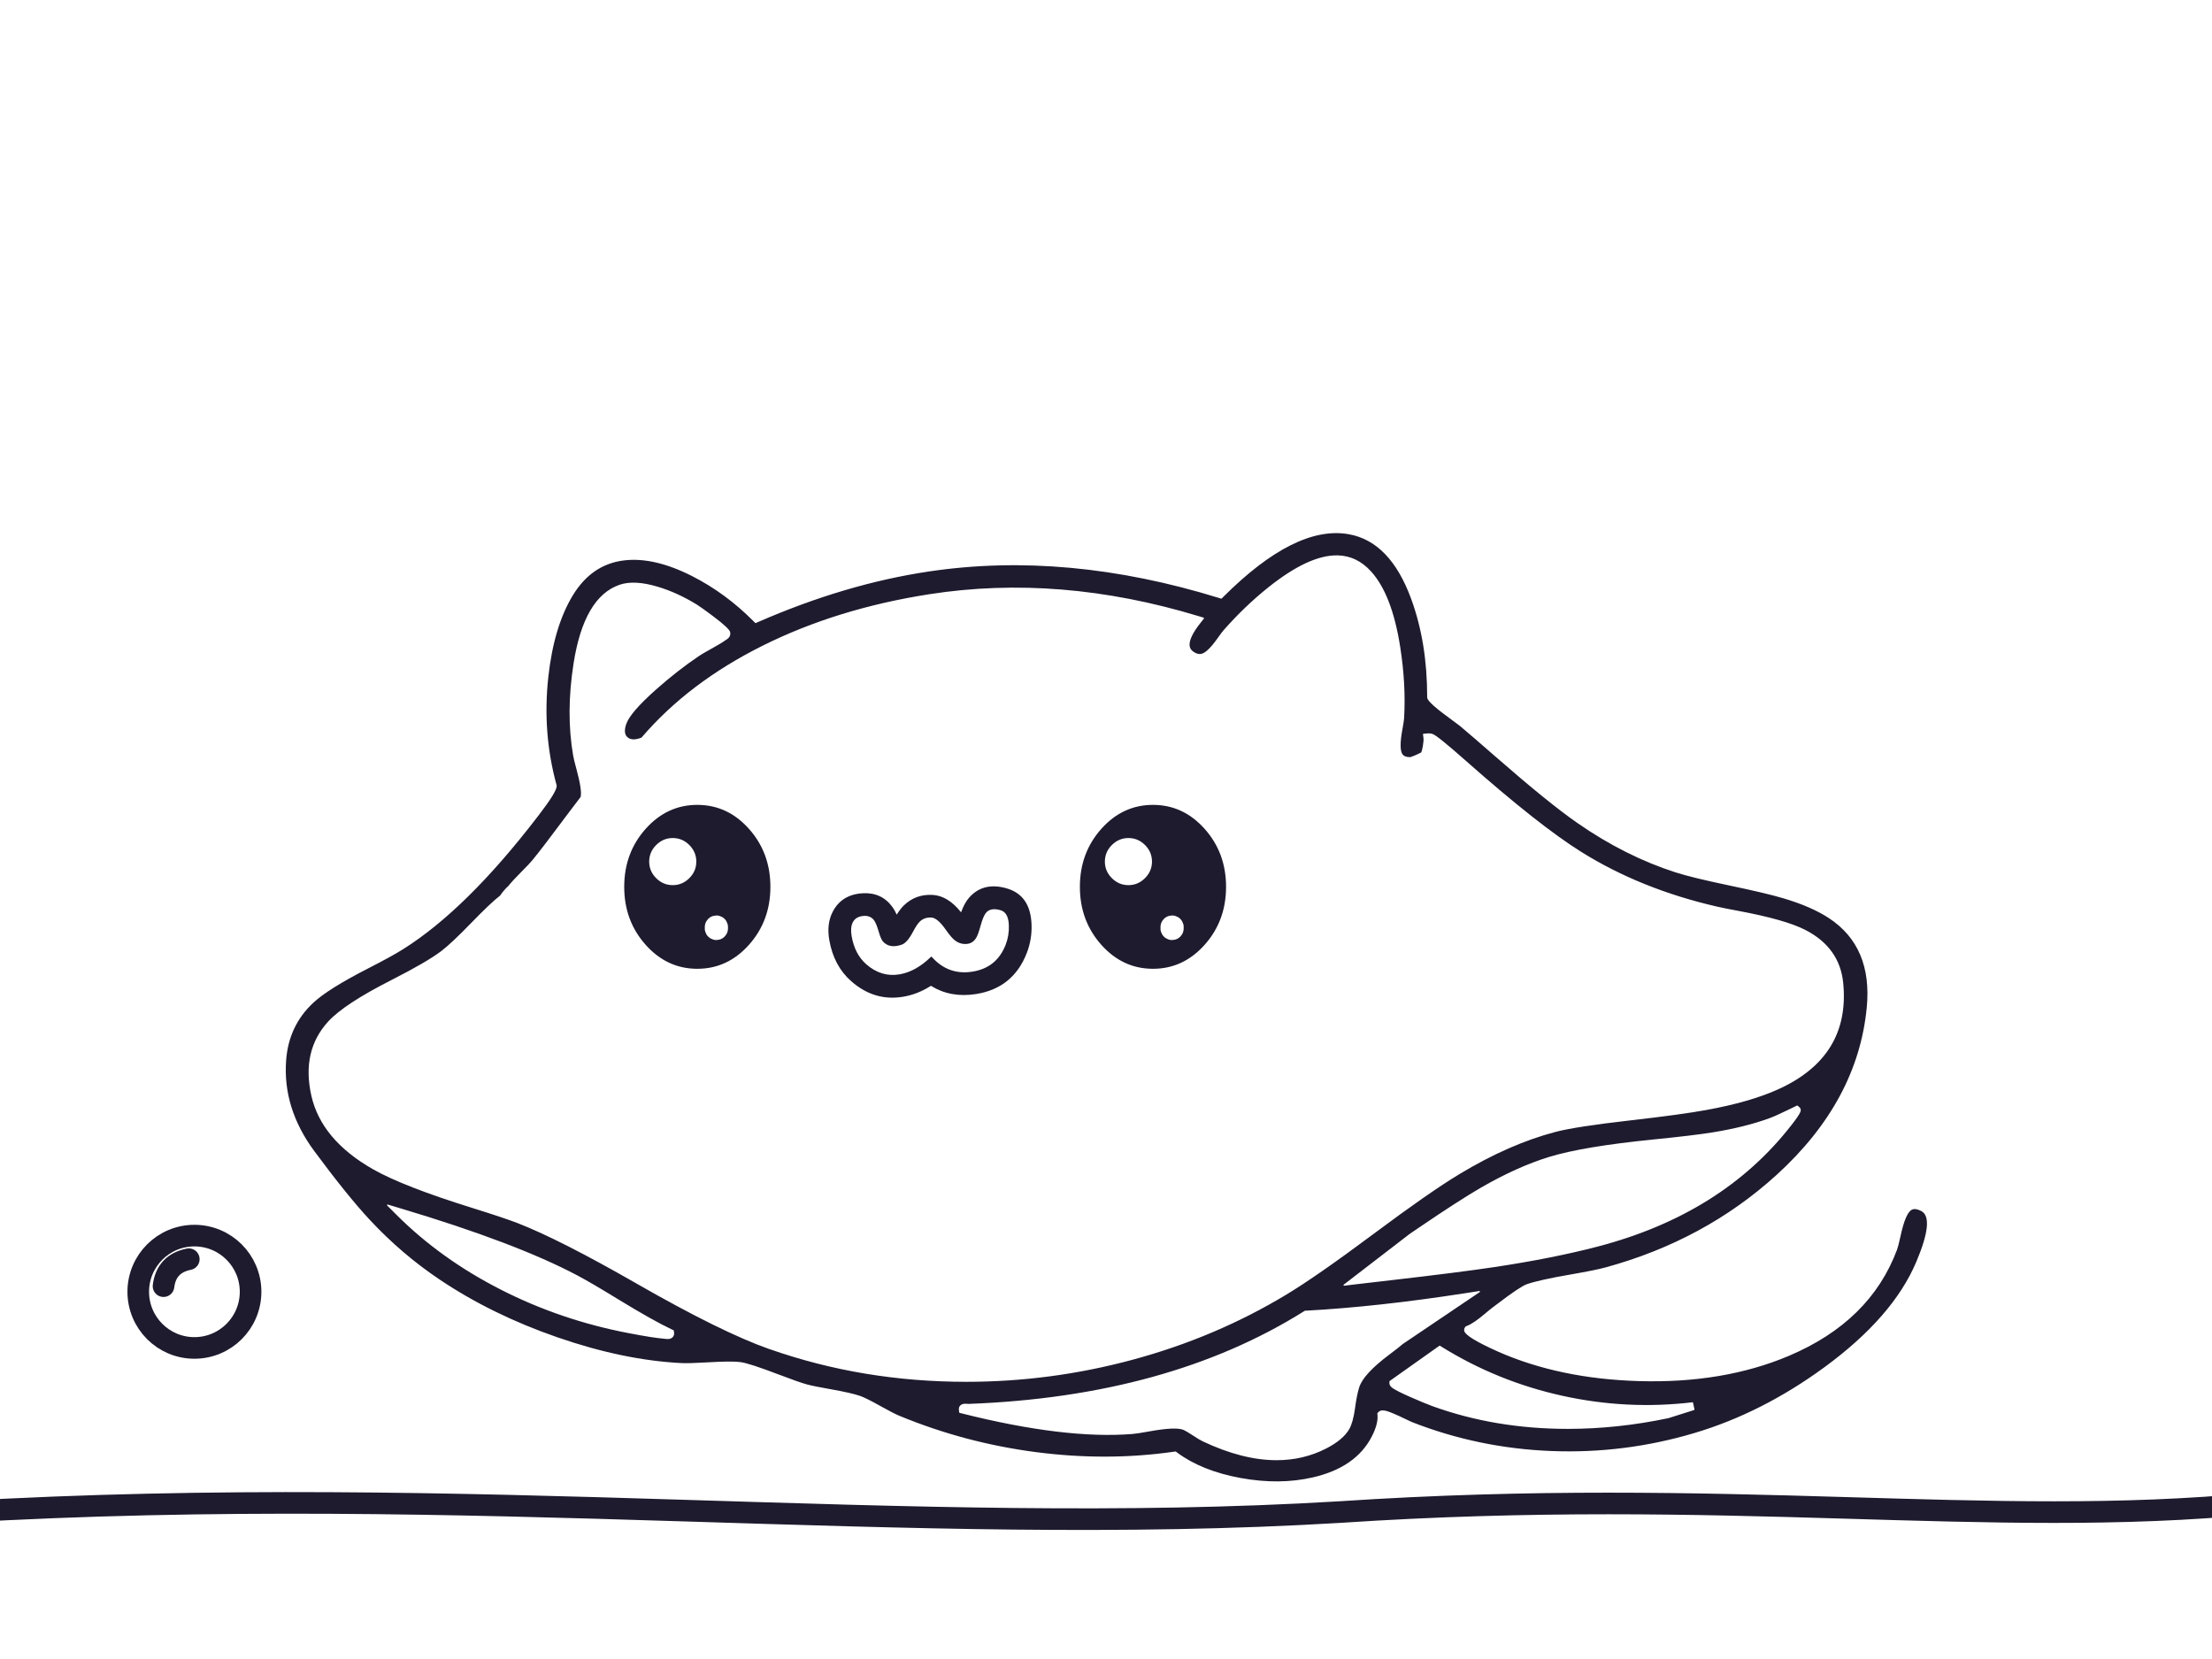
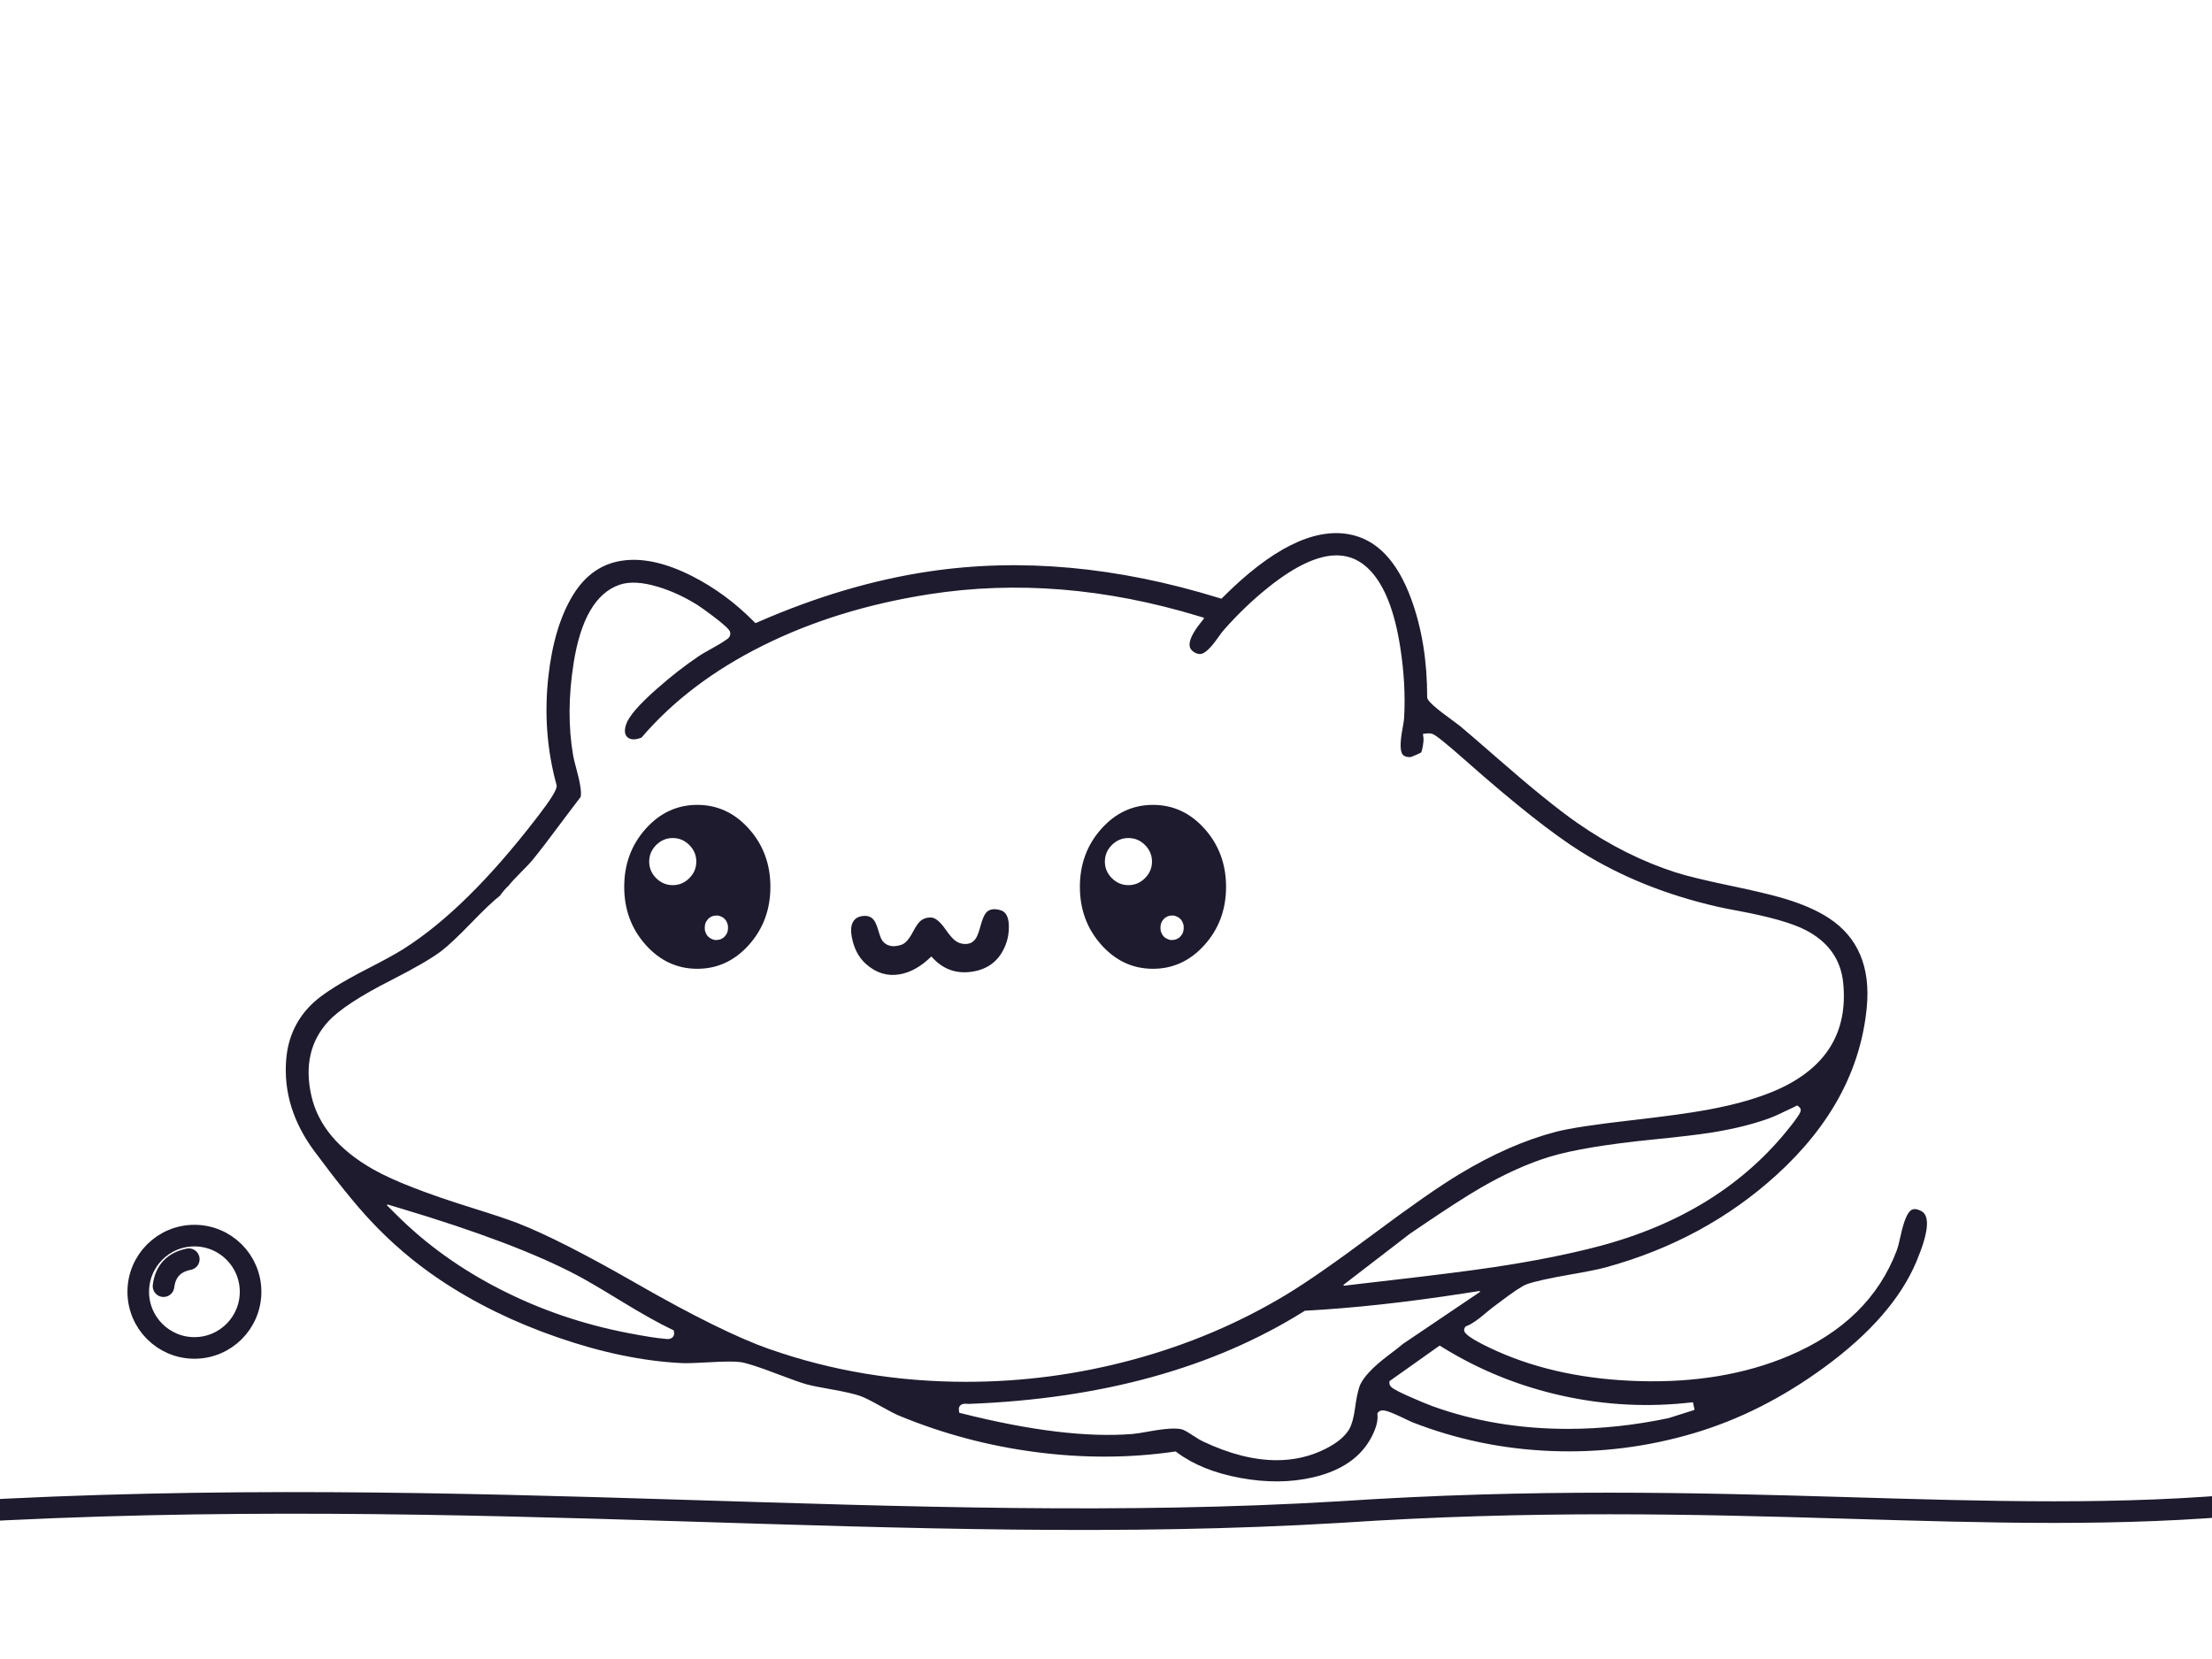
<svg xmlns="http://www.w3.org/2000/svg" width="1024" height="768" viewBox="0 0 1024 768" version="1.1">
  <g id="regions" style="stroke:#1e1b2e;stroke-width:10;stroke-linejoin:round;stroke-linecap:round">
    <rect x="0" y="0" width="1024" height="768" style="fill:#ffffff;stroke:none" />
    <path d="M -20,700 C 220,686 420,712 620,700 C 800,688 920,708 1044,696 V 790 H -20 Z" style="fill:#ffffff" />
    <circle cx="90" cy="598" r="26" style="fill:#ffffff" />
    <path d="M293.47 595.82Q333.13 618.55 355.58 626.46Q355.77 626.53 355.96 626.56Q399.19 641.68 447.3 641.68Q486.76 641.68 524.81 631.4Q563.51 620.96 596.55 601Q610.72 592.46 637.11 572.78Q662.82 553.59 676.63 545.25Q699.57 531.4 720.84 525.87Q729.99 523.49 755.56 520.58Q778.84 517.92 790.55 515.77Q810.45 512.12 823.52 506.31Q858.82 490.6 855.26 454.81Q853.52 437.39 836.7 428.73Q827.23 423.85 805.31 419.74Q805.26 419.74 805.22 419.73Q798.51 418.49 795.39 417.76Q760.41 409.75 733.06 392.66Q713.74 380.6 679.92 350.71L679.78 350.57Q666.17 338.54 663.71 337.85Q662.1 337.36 660.41 337.54L658.85 337.69Q658.57 337.71 658.3 337.8Q658.23 337.83 658.17 337.85L658.16 337.86Q657.81 337.99 657.54 338.24L657.53 338.24Q657.46 338.31 657.39 338.38Q657.18 338.58 657.05 338.83Q657.04 338.84 657.04 338.84Q656.84 339.18 656.78 339.59Q656.75 339.76 656.75 339.94L656.75 340Q656.75 340.13 656.77 340.26L656.98 341.88Q657.1 342.76 656.72 344.98Q656.49 346.32 656.32 346.91Q654.54 347.79 652.65 348.49Q651.31 348.51 650.91 348.05Q649.58 346.55 651.25 337.63Q651.91 334.04 652 332.58Q652.92 316.77 650.18 299.21Q646.26 274.15 636.07 263.07Q629.01 255.36 619.43 255.1Q605.4 254.71 585.77 270.44Q574.7 279.32 564.98 290.38Q564.09 291.37 562.35 293.84L562.23 294.01L562.2 294.05L562.2 294.05Q562.18 294.07 562.16 294.1Q557.73 300.4 555.66 300.75Q554.79 300.9 553.55 300.01Q552.8 299.48 552.7 298.77Q552.3 295.9 557.46 289.41L558.85 287.65Q559.19 287.25 559.31 286.74Q559.52 285.92 559.14 285.17Q558.7 284.29 557.77 284.02L557.72 284L555.56 283.35Q490.65 263.64 429.91 273.1Q386.91 279.8 352.23 297.08Q317.75 314.26 295.79 339.76Q292.92 340.8 291.77 339.76Q290.78 338.85 291.79 335.87Q293.43 330.98 305.15 320.6Q314.95 311.91 324.72 305.32Q326.35 304.23 330.04 302.21Q334.94 299.52 337.14 297.92Q337.18 297.9 337.25 297.86Q337.29 297.83 337.33 297.8Q337.38 297.77 337.43 297.74Q340.71 295.65 339.94 292.14Q339.4 289.75 331.32 283.66Q326.27 279.86 323.69 278.21Q314.5 272.54 305.18 269.74Q293.62 266.25 286.15 268.82Q268.58 274.87 263.56 306.7Q259.89 330.01 263.35 350.04Q263.64 351.82 264.77 355.98L264.9 356.47Q267.29 365.26 266.91 368.09Q264.46 371.26 259.94 377.3L258.23 379.59Q249.67 391.11 245 396.83Q243.62 398.5 240.16 401.97L240.06 402.06Q240.03 402.09 240 402.12Q235.75 406.4 233.89 408.76Q231.91 410.54 230.01 413.23Q225.54 416.74 216.88 425.68Q207.65 435.22 203.07 438.69Q196.47 443.69 180.49 451.8Q180.43 451.83 180.37 451.87L180.33 451.89Q158.19 463.12 150.5 471.5Q137.27 485.91 142.19 507.69Q147.01 528.99 171.74 543.05Q185.86 551.07 217.77 561.02Q217.83 561.04 217.88 561.06Q232.79 565.71 238.93 568.09Q258.12 575.56 293.32 595.72Q293.39 595.77 293.47 595.82Z" style="fill:#ffffff;stroke:none" />
    <path d="M631.05 643.06Q630.05 646.4 629.32 651.81Q629.31 651.89 629.3 651.96Q628.32 659.17 626.33 662.6Q623.16 668.08 614.75 672.38Q603.81 677.97 590.98 677.97Q574.79 677.97 555.92 669.05Q554.33 668.29 551.29 666.29Q551.22 666.25 551.16 666.21Q548.32 664.34 547.12 663.8Q544.11 662.47 532.28 664.63Q526.77 665.64 524.41 665.82Q492.88 668.36 444.79 656.26L443.76 656Q443.45 655.92 443.18 655.76Q442.83 655.57 442.58 655.26Q442.4 655.05 442.28 654.8Q442.22 654.68 442.17 654.54Q442.14 654.44 442.11 654.33Q442.08 654.22 442.07 654.1L441.93 653.05Q441.62 650.74 443.13 649.23Q444.76 647.53 448.04 647.88Q448.32 647.91 448.4 647.91Q540.19 644.42 602.55 605.37L602.6 605.33L602.88 605.15Q603.4 604.8 604.03 604.77L604.06 604.77L604.43 604.75Q637.31 602.98 677.54 596.75L684.5 595.67Q684.66 595.65 684.81 595.65L684.86 595.65Q685.09 595.65 685.31 595.7Q685.51 595.73 685.71 595.82Q686.12 595.98 686.42 596.28L686.45 596.31L686.46 596.33Q686.59 596.45 686.7 596.6Q686.9 596.87 687.01 597.2Q687.05 597.33 687.08 597.46L687.08 597.47Q687.09 597.55 687.1 597.63Q687.18 598.25 686.94 598.82Q686.69 599.4 686.16 599.78Q686.14 599.79 686.12 599.81L650.63 623.76Q648.65 625.47 644.44 628.62Q632.91 637.25 631.17 642.74Q631.12 642.91 631.05 643.06Z" style="fill:#ffffff;stroke:none" />
    <path d="M692.21 588.53Q719.27 584.45 740.1 579.02Q798.29 563.82 830.68 522.33Q830.78 522.23 830.86 522.11Q834.53 517.41 835.3 515.52Q836.36 512.83 834.27 511.01L833.48 510.33Q833.39 510.25 833.29 510.19Q833.16 510.1 833 510.02Q832.88 509.96 832.74 509.91Q832.64 509.88 832.52 509.85Q832.29 509.79 832.04 509.79L831.96 509.79Q831.71 509.79 831.48 509.85L831.4 509.87Q831.2 509.92 831.03 510L830.12 510.43Q829.04 510.94 826.95 511.96Q821.28 514.74 818.25 515.84Q807.28 519.84 792.51 522.24Q783.58 523.68 765.65 525.46Q765.61 525.46 765.57 525.47L765.54 525.47Q732.44 528.78 716.57 533.66Q701.61 538.25 684.75 547.96Q674.75 553.72 655.82 566.6L655.69 566.68L651.76 569.36Q651.61 569.43 651.48 569.53L620.83 593.11Q620.73 593.19 620.64 593.29Q620.36 593.57 620.18 593.91Q620.15 593.97 620.13 594.02Q619.91 594.55 619.96 595.11Q619.98 595.43 620.1 595.73Q620.14 595.84 620.19 595.95Q620.23 596.03 620.28 596.1L620.28 596.11Q620.41 596.33 620.6 596.51Q620.72 596.64 620.87 596.74Q621.08 596.91 621.33 597.01Q621.37 597.03 621.42 597.04Q621.79 597.19 622.2 597.19L622.25 597.19Q622.37 597.19 622.49 597.18L628.17 596.5L643.93 594.67Q676.04 590.96 692.21 588.53Z" style="fill:#ffffff;stroke:none" />
    <path d="M725.81 663.47Q748.97 663.47 772.82 658.46Q772.89 658.44 772.95 658.42Q772.71 658.49 772.43 658.49Q772.74 658.49 773.03 658.4L773.13 658.37Q773.04 658.4 772.96 658.42Q773.06 658.4 773.17 658.35L784.83 654.66Q784.9 654.63 784.97 654.61Q785.27 654.49 785.52 654.3Q785.79 654.1 785.99 653.83Q786.15 653.62 786.25 653.37Q786.34 653.15 786.38 652.92Q786.47 652.48 786.38 652.01L785.72 648.98Q785.62 648.48 785.32 648.08Q785.12 647.81 784.85 647.61Q784.52 647.36 784.13 647.25Q783.67 647.11 783.18 647.18Q753.25 650.72 723.66 644.19Q694.05 637.65 668.55 621.85L667.68 621.31L667.66 621.3Q667.37 621.12 667.02 621.03Q666.75 620.96 666.46 620.96Q666.17 620.96 665.9 621.03Q665.82 621.05 665.75 621.07Q665.43 621.18 665.15 621.38L665.11 621.41L642.17 637.67Q642.13 637.7 642.08 637.74Q641.75 638 641.54 638.36Q641.5 638.43 641.46 638.49Q641.23 638.95 641.22 639.46L641.22 639.51L641.2 640.28Q641.16 642.54 643.46 644.18Q645.51 645.65 651.9 648.47Q658.42 651.34 662.43 652.83Q691.88 663.47 725.81 663.47ZM773.17 658.35Q773.53 658.21 773.82 657.91Q773.52 658.22 773.13 658.37L773.17 658.35Z" style="fill:#ffffff;stroke:none" />
    <path d="M178.96 555.66Q179.51 555.54 180.05 555.7L186.06 557.49Q239.49 573.46 268.16 588.63Q274.8 592.16 287.07 599.69Q303.31 609.62 311.85 613.62L312.62 613.98Q312.64 613.99 312.67 614Q313.16 614.25 313.49 614.7Q313.82 615.15 313.9 615.72L314.02 616.56Q314.33 618.71 313 620.22Q312.87 620.4 312.71 620.54Q311.33 621.88 309.06 621.88Q308.43 621.88 307.46 621.75L307.39 621.74Q307.22 621.72 307.14 621.71Q302.09 621.32 290.84 619.15L290.83 619.15Q290.74 619.14 290.66 619.12L290.41 619.07Q258.8 613 230.88 598.76Q202.94 584.52 182.25 563.91L177.82 559.49Q177.15 558.82 177.15 557.88Q177.15 556.99 177.75 556.34Q178.25 555.79 178.96 555.66Z" style="fill:#ffffff;stroke:none" />
-     <path d="M467.4 438.1Q469.21 433.45 469.03 428.26Q468.77 420.93 463.78 419.45Q458.04 417.75 455.03 421.15Q453.39 422.99 451.96 428.2Q450.98 431.79 450.22 433.08Q449.2 434.8 447.46 434.97Q445.03 435.22 443.04 433.56Q441.71 432.44 439.41 429.16Q435.07 422.98 431.28 422.76Q427.13 422.53 424.37 425.22Q422.84 426.71 420.87 430.44Q418.58 434.8 416.77 435.43Q412.42 436.94 410.23 434.51Q409.57 433.78 408.66 430.6Q407.49 426.6 406.29 424.93Q404 421.76 399.83 422Q394.93 422.29 393.01 426.05Q391.46 429.06 392.28 433.72Q393.84 442.73 399.67 447.86Q407.38 454.63 416.79 453.02Q424.22 451.75 431.07 445.59Q439.04 453.56 450.42 451.79Q462.81 449.87 467.4 438.1ZM430.12 444.55Q430.14 444.56 430.17 444.58Q430.1 444.53 430.04 444.48Q430.08 444.51 430.12 444.54L430.12 444.55L430.12 444.55ZM429.64 444.19Q429.86 444.56 430.27 444.75Q430.11 444.58 429.95 444.41Q429.92 444.38 429.89 444.34Q429.92 444.38 429.95 444.4L429.93 444.39Q429.97 444.42 430.01 444.45Q430.04 444.48 430.07 444.51Q429.97 444.42 429.88 444.33Q429.86 444.31 429.85 444.29Q429.78 444.21 429.72 444.12L429.71 444.13Q429.79 444.23 429.88 444.33Q429.91 444.36 429.93 444.39Q429.81 444.27 429.71 444.13Q429.67 444.16 429.64 444.19Z" style="fill:#ffffff;stroke:none" />
  </g>
  <g id="details" style="stroke:none">
    <path d="M303.76 406.53Q307 409.76 311.44 409.76Q315.86 409.76 319.1 406.53Q322.34 403.29 322.34 398.86Q322.34 394.42 319.1 391.18Q315.86 387.95 311.44 387.95Q307.01 387.95 303.77 391.18Q300.53 394.42 300.53 398.86Q300.53 403.29 303.76 406.53ZM530.06 391.18Q526.82 387.95 522.38 387.95Q517.96 387.95 514.72 391.18Q511.48 394.42 511.48 398.86Q511.48 403.29 514.72 406.53Q517.96 409.76 522.38 409.76Q526.8 409.76 530.04 406.53Q533.29 403.29 533.29 398.86Q533.29 394.42 530.06 391.18ZM336.28 432.5Q337 431.22 337 429.81L337 429.18Q337.03 428.07 336.54 427.11Q336.19 426.09 335.42 425.39Q334.7 424.61 333.71 424.27Q332.76 423.78 331.62 423.81L331.59 423.81L330.88 423.91L330.24 423.99Q330.22 423.99 330.2 424Q328.83 424.4 327.84 425.38Q327.82 425.39 327.81 425.41Q327.41 425.95 327.03 426.43L327 426.46Q326.27 427.74 326.27 429.17L326.27 429.8Q326.24 430.92 326.74 431.87Q327.08 432.87 327.85 433.59Q328.6 434.37 329.57 434.7Q330.52 435.19 331.65 435.16L331.68 435.16L333.04 434.98Q333.06 434.98 333.08 434.97Q334.43 434.58 335.43 433.59L335.45 433.57L335.85 433.05L336.25 432.54Q336.27 432.52 336.28 432.5ZM537.23 429.17Q537.23 427.73 537.95 426.46L537.98 426.43Q538.19 426.16 538.62 425.6L538.77 425.4Q538.79 425.39 538.8 425.38Q539.78 424.4 541.15 424Q541.17 423.99 541.19 423.99L542.55 423.81L542.58 423.81Q543.71 423.78 544.66 424.27Q545.64 424.6 546.38 425.39Q547.14 426.09 547.49 427.11Q548 428.07 547.95 429.18L547.95 429.81Q547.95 431.25 547.23 432.52L547.2 432.55Q546.99 432.82 546.56 433.38L546.41 433.58Q546.39 433.59 546.38 433.6Q545.4 434.58 544.03 434.98Q544.01 434.99 543.99 434.99L542.63 435.17L542.6 435.17Q541.47 435.2 540.52 434.71Q539.55 434.38 538.8 433.61L538.79 433.6Q538.02 432.85 537.69 431.88Q537.18 430.9 537.23 429.81L537.23 429.17Z" style="fill:#ffffff;fill-rule:evenodd;stroke:none" />
-     <path d="M885.09 560Q886.74 559.22 889.4 560.62Q889.43 560.63 889.45 560.64Q895.63 563.95 887.14 584.07Q876.34 609.71 844.46 633.02Q815.61 654.11 784.36 663.4Q751.96 673.04 718.19 671.72Q684.44 670.4 653.6 658.31Q653.22 658.16 651.56 657.36Q651.15 657.16 650.96 657.07Q644.35 653.88 641.9 653.19Q639.32 652.47 638.19 653.62L637.69 654.14Q637.65 654.18 637.63 654.24Q637.61 654.29 637.62 654.35L637.68 655.07Q638.05 659.15 635.03 665.02Q627.68 679.32 607.79 683.92Q592.28 687.5 574.27 684.2Q556.26 680.89 544.87 672.38L544.35 671.99Q544.26 671.93 544.15 671.94L543.51 672.03Q512.3 676.51 479.45 672.21Q446.61 667.92 416.29 655.39Q413.6 654.27 407.7 650.97L407.51 650.86Q401.21 647.33 398.47 646.32Q394.57 644.89 384.29 643.06L384.05 643.02Q376.83 641.76 373.72 640.93Q370.07 639.96 360.3 636.23Q346.95 631.12 342.79 630.56Q338.73 630 327.67 630.67L327.61 630.67Q318.91 631.18 315.45 631.01Q288.66 629.67 258.16 619.12Q227.65 608.57 203.4 592.26Q185.84 580.45 171.21 564.73Q160.82 553.58 145.5 532.88Q130.79 513 132.46 490.81Q133.66 474.78 145.06 464.18Q151.97 457.76 170.26 448.39L170.3 448.37Q181.4 442.7 186.66 439.38Q215.93 420.95 248.66 378.33L249.11 377.75Q257.8 366.48 257.7 363.85L257.7 363.84L257.7 363.67Q257.7 363.64 257.69 363.61L257.65 363.44Q257.65 363.43 257.65 363.43Q251 339.23 253.83 313.41Q256.4 290.05 265.17 275.62Q273.95 261.18 288.97 259.42Q302.86 257.78 320.46 266.73Q336.01 274.65 348.83 287.59L349.59 288.35Q349.62 288.38 349.65 288.4Q349.69 288.42 349.73 288.43Q349.77 288.43 349.81 288.43Q349.85 288.43 349.89 288.41L350.88 287.98Q391.28 270.34 429.97 264.56Q493.83 255.02 564.38 276.84L565.28 277.13Q565.35 277.15 565.42 277.13Q565.5 277.12 565.55 277.06L566.22 276.39Q599.73 242.92 624.4 247.31Q643.56 250.72 653.28 277.26Q660.71 297.53 660.68 322.71L660.68 322.94Q660.68 322.98 660.69 323.01L660.75 323.23L660.75 323.24Q661.45 325.58 671.94 333.15L672.14 333.3Q675.13 335.46 675.83 336.05Q681.7 340.98 692.36 350.3Q716.91 371.76 730.28 381.03Q752.36 396.36 775.61 403.83Q783.27 406.3 800.73 409.95L800.89 409.99L800.91 409.99Q817.59 413.48 825.41 415.8Q838.46 419.66 846.57 424.97Q866.91 438.26 864.17 466.48Q859.98 509.74 822.42 543.91Q789.1 574.2 743.2 586.74Q738.5 588.02 727.23 589.97L727.06 590Q712.33 592.54 706.7 594.54Q703.69 595.62 693.41 603.44Q691.98 604.52 691.26 605.05Q689.96 606.02 687.5 608.09L687.48 608.11Q682.06 612.7 679.06 613.81L678.63 613.97Q678.55 613.99 678.5 614.06L678.24 614.41L678.23 614.42Q677.61 615.2 677.87 616.2Q678.6 619.05 693.58 625.75L693.64 625.78L693.64 625.78Q722.07 638.28 758.73 639.35Q797.74 640.49 828.02 627.71Q865.75 611.77 878.18 578.57Q878.78 576.99 879.72 572.6L879.74 572.55Q882.13 561.37 885.09 560ZM294.46 594.08Q333.99 616.74 356.27 624.58Q356.32 624.6 356.38 624.59Q399.4 639.68 447.3 639.68Q486.49 639.68 524.29 629.47Q562.72 619.1 595.52 599.29Q609.6 590.8 635.91 571.18Q661.7 551.93 675.6 543.54Q698.79 529.54 720.34 523.93Q729.62 521.52 755.33 518.59Q778.55 515.94 790.19 513.8Q809.86 510.2 822.71 504.48Q856.69 489.36 853.27 455.01Q851.64 438.67 835.78 430.51Q826.57 425.76 804.94 421.71L804.93 421.71Q798.12 420.45 794.94 419.71Q759.64 411.62 732 394.36Q712.54 382.21 678.57 352.18L678.45 352.07Q665.19 340.34 663.13 339.76Q661.91 339.39 660.61 339.53L658.99 339.69L658.98 339.69Q658.96 339.69 658.93 339.7Q658.91 339.71 658.88 339.72Q658.86 339.74 658.84 339.76Q658.82 339.77 658.8 339.79Q658.79 339.82 658.78 339.84Q658.76 339.86 658.76 339.89Q658.75 339.92 658.75 339.94Q658.75 339.97 658.75 340L658.96 341.61Q659.12 342.8 658.69 345.32Q658.28 347.71 657.86 348.37Q655.53 349.57 653.04 350.48Q650.48 350.6 649.41 349.38Q647.43 347.15 649.28 337.27Q649.92 333.8 650 332.46Q650.91 316.87 648.2 299.52Q644.38 275.06 634.6 264.42Q628.11 257.34 619.37 257.1Q606.08 256.73 587.02 272Q576.09 280.77 566.47 291.71Q565.66 292.62 563.98 295L563.83 295.21L563.8 295.25Q558.89 302.23 556 302.72Q554.3 303.01 552.39 301.64Q550.94 300.61 550.72 299.05Q550.2 295.33 555.89 288.17L557.32 286.36Q557.36 286.32 557.37 286.27Q557.4 286.16 557.35 286.06Q557.3 285.96 557.19 285.93L554.98 285.26Q490.51 265.69 430.22 275.08Q387.52 281.73 353.12 298.87Q318.74 316 296.98 341.45Q292.59 343.2 290.42 341.23Q288.47 339.44 289.89 335.23Q291.7 329.84 303.82 319.1Q313.72 310.33 323.61 303.66Q325.31 302.52 329.08 300.46Q333.92 297.8 336.01 296.27Q336.07 296.23 336.22 296.14Q336.28 296.1 336.3 296.08L336.32 296.07Q338.46 294.73 337.99 292.58Q337.61 290.91 330.12 285.26Q325.13 281.5 322.64 279.91Q313.67 274.38 304.6 271.65Q293.66 268.35 286.8 270.71Q270.37 276.37 265.54 307.01Q261.92 330 265.32 349.71Q265.6 351.39 266.7 355.46L266.83 355.94Q269.53 365.86 268.79 368.93Q266.33 372.1 261.54 378.5Q260.4 380.03 259.84 380.78Q251.25 392.34 246.54 398.1Q245.1 399.85 241.55 403.41L241.42 403.53Q237.12 407.86 235.35 410.13Q233.39 411.86 231.48 414.62Q227.12 417.99 218.32 427.07Q208.98 436.72 204.28 440.28Q197.53 445.39 181.4 453.58L181.3 453.64Q159.43 464.73 151.97 472.85Q139.45 486.49 144.14 507.25Q148.77 527.69 172.73 541.31Q186.68 549.24 218.46 559.14L218.48 559.15Q233.45 563.82 239.65 566.23Q259.02 573.76 294.44 594.06L294.46 594.08ZM298.89 383.7Q308.8 372.6 322.8 372.6Q336.81 372.6 346.72 383.7Q356.64 394.82 356.64 410.54Q356.64 426.26 346.72 437.38Q336.81 448.48 322.8 448.48Q308.8 448.48 298.89 437.38Q288.97 426.26 288.97 410.54Q288.97 394.82 298.89 383.7ZM557.66 437.38Q547.75 448.48 533.75 448.48Q519.74 448.48 509.83 437.38Q499.91 426.26 499.91 410.54Q499.91 394.82 509.83 383.7Q519.74 372.6 533.75 372.6Q547.75 372.6 557.66 383.7Q567.58 394.82 567.58 410.54Q567.58 426.26 557.66 437.38ZM303.76 406.53Q307 409.76 311.44 409.76Q315.86 409.76 319.1 406.53Q322.34 403.29 322.34 398.86Q322.34 394.42 319.1 391.18Q315.86 387.95 311.44 387.95Q307.01 387.95 303.77 391.18Q300.53 394.42 300.53 398.86Q300.53 403.29 303.76 406.53ZM530.06 391.18Q526.82 387.95 522.38 387.95Q517.96 387.95 514.72 391.18Q511.48 394.42 511.48 398.86Q511.48 403.29 514.72 406.53Q517.96 409.76 522.38 409.76Q526.8 409.76 530.04 406.53Q533.29 403.29 533.29 398.86Q533.29 394.42 530.06 391.18ZM477.53 427.95Q477.78 434.9 475.32 441.2Q468.96 457.52 451.72 460.19Q440.02 462 430.96 456.36Q424.86 460.26 418.22 461.4Q404.81 463.7 394.06 454.24Q385.98 447.13 383.9 435.18Q382.61 427.72 385.44 422.17Q389.59 414.08 399.34 413.52Q408.16 413 413.18 419.95Q414.21 421.37 415.11 423.41Q416.8 420.72 418.45 419.12Q423.89 413.85 431.74 414.28Q438.81 414.67 444.91 422.33Q446.52 417.92 448.67 415.5Q455.27 408.07 466.19 411.3Q477.04 414.52 477.53 427.95ZM465.54 437.37Q467.2 433.11 467.03 428.33Q466.82 422.44 463.21 421.37Q458.69 420.03 456.52 422.48Q455.19 423.97 453.89 428.72Q452.84 432.58 451.94 434.1Q450.4 436.69 447.66 436.96Q444.4 437.29 441.76 435.09Q440.22 433.8 437.77 430.31Q433.99 424.92 431.17 424.76Q427.9 424.58 425.76 426.66Q424.46 427.92 422.64 431.37Q419.98 436.43 417.42 437.32Q411.82 439.26 408.75 435.85Q407.78 434.78 406.74 431.16Q405.67 427.49 404.67 426.1Q403.02 423.82 399.95 424Q396.19 424.22 394.79 426.96Q393.55 429.38 394.25 433.38Q395.69 441.69 400.99 446.36Q407.98 452.5 416.45 451.05Q423.98 449.76 430.96 442.96Q430.98 442.94 431 442.92Q431.02 442.91 431.05 442.9Q431.07 442.89 431.1 442.88Q431.13 442.88 431.15 442.88Q431.18 442.88 431.21 442.88Q431.23 442.89 431.26 442.9Q431.28 442.91 431.3 442.93Q431.33 442.94 431.34 442.96Q431.35 442.96 431.35 442.97Q438.93 451.55 450.11 449.81Q461.37 448.07 465.54 437.37ZM336.28 432.5Q337 431.22 337 429.81L337 429.18Q337.03 428.07 336.54 427.11Q336.19 426.09 335.42 425.39Q334.7 424.61 333.71 424.27Q332.76 423.78 331.62 423.81Q331.61 423.81 331.59 423.81L330.88 423.91L330.24 423.99Q330.22 423.99 330.2 424Q328.83 424.4 327.84 425.38Q327.82 425.39 327.81 425.41Q327.41 425.95 327.03 426.43Q327.01 426.45 327 426.46Q326.27 427.74 326.27 429.17L326.27 429.8Q326.24 430.92 326.74 431.87Q327.08 432.87 327.85 433.59Q328.6 434.37 329.57 434.7Q330.52 435.19 331.65 435.16Q331.66 435.16 331.68 435.16L333.04 434.98Q333.06 434.98 333.08 434.97Q334.43 434.58 335.43 433.59Q335.44 433.58 335.45 433.57L335.85 433.05L336.25 432.54Q336.27 432.52 336.28 432.5ZM537.95 426.46Q537.23 427.73 537.23 429.17L537.23 429.81Q537.18 430.9 537.69 431.88Q538.02 432.85 538.79 433.6L538.8 433.61Q539.55 434.38 540.52 434.71Q541.47 435.2 542.6 435.17Q542.61 435.17 542.63 435.17L543.99 434.99Q544.01 434.99 544.03 434.98Q545.4 434.58 546.38 433.6Q546.39 433.59 546.41 433.58L546.56 433.38Q546.99 432.82 547.2 432.55Q547.22 432.53 547.23 432.52Q547.95 431.25 547.95 429.81L547.95 429.18Q548 428.07 547.49 427.11Q547.14 426.09 546.38 425.39Q545.64 424.6 544.66 424.27Q543.71 423.78 542.58 423.81Q542.57 423.81 542.55 423.81L541.19 423.99Q541.17 423.99 541.15 424Q539.78 424.4 538.8 425.38Q538.79 425.39 538.77 425.4L538.62 425.6Q538.19 426.16 537.98 426.43Q537.96 426.45 537.95 426.46ZM829.2 520.98Q797.21 562.03 739.59 577.08Q718.87 582.49 691.91 586.55Q675.78 588.98 643.7 592.68L627.93 594.51L622.25 595.19Q622.23 595.19 622.2 595.19Q622.17 595.19 622.15 595.18Q622.12 595.17 622.1 595.16Q622.07 595.15 622.05 595.13Q622.03 595.12 622.01 595.1Q622 595.08 621.98 595.05Q621.97 595.03 621.96 595Q621.95 594.98 621.95 594.95Q621.94 594.88 621.97 594.81Q622 594.75 622.05 594.7L652.7 571.12Q652.71 571.12 652.72 571.12L656.84 568.32L656.94 568.25Q675.81 555.42 685.75 549.69Q702.41 540.1 717.16 535.57Q732.85 530.75 765.78 527.46L765.85 527.45Q783.84 525.66 792.83 524.21Q807.79 521.78 818.94 517.72Q822.06 516.58 827.83 513.76Q829.91 512.74 830.97 512.24L831.88 511.81Q831.92 511.8 831.96 511.79Q832 511.79 832.04 511.79Q832.08 511.8 832.11 511.81Q832.15 511.83 832.18 511.85L832.96 512.52Q833.98 513.41 833.44 514.77Q832.78 516.41 829.24 520.94Q829.23 520.96 829.2 520.98ZM309.06 619.88Q310.56 619.88 311.37 619.05Q311.4 619.03 311.41 619Q312.23 618.15 312.04 616.84L311.92 616Q311.91 615.93 311.87 615.88Q311.83 615.82 311.77 615.79L311 615.43Q302.36 611.38 286.02 601.39Q273.81 593.9 267.22 590.4Q238.73 575.32 185.49 559.41L179.5 557.62Q179.43 557.6 179.35 557.62Q179.28 557.63 179.23 557.69Q179.15 557.77 179.15 557.88Q179.15 557.99 179.23 558.07L183.66 562.49Q204.13 582.88 231.79 596.98Q259.46 611.09 290.8 617.11L291.05 617.16L291.14 617.17Q302.4 619.34 307.34 619.72Q307.42 619.73 307.64 619.76L307.72 619.77Q308.56 619.88 309.06 619.88ZM629.2 642.28Q628.1 645.84 627.32 651.65L627.32 651.68L627.32 651.69Q626.39 658.51 624.6 661.6Q621.72 666.57 613.84 670.6Q603.33 675.97 590.98 675.97Q575.24 675.97 556.78 667.24Q555.28 666.53 552.27 664.54L552.26 664.54Q549.29 662.58 547.93 661.97Q544.36 660.39 531.92 662.66Q526.51 663.65 524.25 663.83Q493.05 666.34 445.28 654.32L444.25 654.06Q444.21 654.05 444.18 654.03Q444.14 654.01 444.12 653.98Q444.09 653.95 444.07 653.91Q444.06 653.88 444.05 653.84L443.91 652.78Q443.73 651.45 444.57 650.61Q445.52 649.62 447.85 649.87Q448.27 649.91 448.42 649.91L448.42 649.91Q540.82 646.41 603.66 607.03L603.99 606.81Q604.05 606.77 604.13 606.77L604.54 606.75Q637.52 604.97 677.85 598.73L684.81 597.65Q684.83 597.65 684.86 597.65Q684.89 597.65 684.91 597.66Q684.94 597.66 684.96 597.67Q684.99 597.68 685.01 597.7Q685.03 597.72 685.05 597.74Q685.07 597.76 685.08 597.78Q685.1 597.8 685.11 597.83Q685.11 597.85 685.12 597.88Q685.13 597.96 685.1 598.03Q685.07 598.1 685 598.15L649.41 622.17Q647.49 623.84 643.24 627.02Q631.14 636.08 629.24 642.2Q629.23 642.25 629.2 642.28ZM725.81 661.47Q748.76 661.47 772.41 656.5Q772.42 656.49 772.43 656.49L784.23 652.75Q784.28 652.73 784.32 652.7Q784.36 652.67 784.39 652.63Q784.41 652.58 784.42 652.53Q784.43 652.48 784.42 652.43L783.76 649.37Q783.75 649.32 783.72 649.28Q783.69 649.24 783.65 649.21Q783.61 649.18 783.56 649.17Q783.51 649.15 783.46 649.16Q753.17 652.75 723.23 646.14Q693.29 639.53 667.5 623.55L666.61 623Q666.58 622.98 666.54 622.97Q666.5 622.96 666.46 622.96Q666.42 622.96 666.38 622.97Q666.35 622.98 666.31 623.01L643.33 639.3Q643.28 639.34 643.25 639.39Q643.22 639.45 643.22 639.51L643.2 640.31Q643.18 641.52 644.62 642.55Q646.51 643.9 652.71 646.64Q659.17 649.49 663.11 650.95Q692.23 661.47 725.81 661.47Z" style="fill:#1e1b2e;fill-rule:evenodd;stroke:none" />
+     <path d="M885.09 560Q886.74 559.22 889.4 560.62Q889.43 560.63 889.45 560.64Q895.63 563.95 887.14 584.07Q876.34 609.71 844.46 633.02Q815.61 654.11 784.36 663.4Q751.96 673.04 718.19 671.72Q684.44 670.4 653.6 658.31Q653.22 658.16 651.56 657.36Q651.15 657.16 650.96 657.07Q644.35 653.88 641.9 653.19Q639.32 652.47 638.19 653.62L637.69 654.14Q637.65 654.18 637.63 654.24Q637.61 654.29 637.62 654.35L637.68 655.07Q638.05 659.15 635.03 665.02Q627.68 679.32 607.79 683.92Q592.28 687.5 574.27 684.2Q556.26 680.89 544.87 672.38L544.35 671.99Q544.26 671.93 544.15 671.94L543.51 672.03Q512.3 676.51 479.45 672.21Q446.61 667.92 416.29 655.39Q413.6 654.27 407.7 650.97L407.51 650.86Q401.21 647.33 398.47 646.32Q394.57 644.89 384.29 643.06L384.05 643.02Q376.83 641.76 373.72 640.93Q370.07 639.96 360.3 636.23Q346.95 631.12 342.79 630.56Q338.73 630 327.67 630.67L327.61 630.67Q318.91 631.18 315.45 631.01Q288.66 629.67 258.16 619.12Q227.65 608.57 203.4 592.26Q185.84 580.45 171.21 564.73Q160.82 553.58 145.5 532.88Q130.79 513 132.46 490.81Q133.66 474.78 145.06 464.18Q151.97 457.76 170.26 448.39L170.3 448.37Q181.4 442.7 186.66 439.38Q215.93 420.95 248.66 378.33L249.11 377.75Q257.8 366.48 257.7 363.85L257.7 363.84L257.7 363.67Q257.7 363.64 257.69 363.61L257.65 363.44Q257.65 363.43 257.65 363.43Q251 339.23 253.83 313.41Q256.4 290.05 265.17 275.62Q273.95 261.18 288.97 259.42Q302.86 257.78 320.46 266.73Q336.01 274.65 348.83 287.59L349.59 288.35Q349.62 288.38 349.65 288.4Q349.69 288.42 349.73 288.43Q349.77 288.43 349.81 288.43Q349.85 288.43 349.89 288.41L350.88 287.98Q391.28 270.34 429.97 264.56Q493.83 255.02 564.38 276.84L565.28 277.13Q565.35 277.15 565.42 277.13Q565.5 277.12 565.55 277.06L566.22 276.39Q599.73 242.92 624.4 247.31Q643.56 250.72 653.28 277.26Q660.71 297.53 660.68 322.71L660.68 322.94Q660.68 322.98 660.69 323.01L660.75 323.23L660.75 323.24Q661.45 325.58 671.94 333.15L672.14 333.3Q675.13 335.46 675.83 336.05Q681.7 340.98 692.36 350.3Q716.91 371.76 730.28 381.03Q752.36 396.36 775.61 403.83Q783.27 406.3 800.73 409.95L800.89 409.99L800.91 409.99Q817.59 413.48 825.41 415.8Q838.46 419.66 846.57 424.97Q866.91 438.26 864.17 466.48Q859.98 509.74 822.42 543.91Q789.1 574.2 743.2 586.74Q738.5 588.02 727.23 589.97L727.06 590Q712.33 592.54 706.7 594.54Q703.69 595.62 693.41 603.44Q691.98 604.52 691.26 605.05Q689.96 606.02 687.5 608.09L687.48 608.11Q682.06 612.7 679.06 613.81L678.63 613.97Q678.55 613.99 678.5 614.06L678.24 614.41L678.23 614.42Q677.61 615.2 677.87 616.2Q678.6 619.05 693.58 625.75L693.64 625.78L693.64 625.78Q722.07 638.28 758.73 639.35Q797.74 640.49 828.02 627.71Q865.75 611.77 878.18 578.57Q878.78 576.99 879.72 572.6L879.74 572.55Q882.13 561.37 885.09 560ZM294.46 594.08Q333.99 616.74 356.27 624.58Q356.32 624.6 356.38 624.59Q399.4 639.68 447.3 639.68Q486.49 639.68 524.29 629.47Q562.72 619.1 595.52 599.29Q609.6 590.8 635.91 571.18Q661.7 551.93 675.6 543.54Q698.79 529.54 720.34 523.93Q729.62 521.52 755.33 518.59Q778.55 515.94 790.19 513.8Q809.86 510.2 822.71 504.48Q856.69 489.36 853.27 455.01Q851.64 438.67 835.78 430.51Q826.57 425.76 804.94 421.71L804.93 421.71Q798.12 420.45 794.94 419.71Q759.64 411.62 732 394.36Q712.54 382.21 678.57 352.18L678.45 352.07Q665.19 340.34 663.13 339.76Q661.91 339.39 660.61 339.53L658.99 339.69L658.98 339.69Q658.96 339.69 658.93 339.7Q658.91 339.71 658.88 339.72Q658.86 339.74 658.84 339.76Q658.82 339.77 658.8 339.79Q658.79 339.82 658.78 339.84Q658.76 339.86 658.76 339.89Q658.75 339.92 658.75 339.94Q658.75 339.97 658.75 340L658.96 341.61Q659.12 342.8 658.69 345.32Q658.28 347.71 657.86 348.37Q655.53 349.57 653.04 350.48Q650.48 350.6 649.41 349.38Q647.43 347.15 649.28 337.27Q649.92 333.8 650 332.46Q650.91 316.87 648.2 299.52Q644.38 275.06 634.6 264.42Q628.11 257.34 619.37 257.1Q606.08 256.73 587.02 272Q576.09 280.77 566.47 291.71Q565.66 292.62 563.98 295L563.83 295.21L563.8 295.25Q558.89 302.23 556 302.72Q554.3 303.01 552.39 301.64Q550.94 300.61 550.72 299.05Q550.2 295.33 555.89 288.17L557.32 286.36Q557.36 286.32 557.37 286.27Q557.4 286.16 557.35 286.06Q557.3 285.96 557.19 285.93L554.98 285.26Q490.51 265.69 430.22 275.08Q387.52 281.73 353.12 298.87Q318.74 316 296.98 341.45Q292.59 343.2 290.42 341.23Q288.47 339.44 289.89 335.23Q291.7 329.84 303.82 319.1Q313.72 310.33 323.61 303.66Q325.31 302.52 329.08 300.46Q333.92 297.8 336.01 296.27Q336.07 296.23 336.22 296.14Q336.28 296.1 336.3 296.08L336.32 296.07Q338.46 294.73 337.99 292.58Q337.61 290.91 330.12 285.26Q325.13 281.5 322.64 279.91Q313.67 274.38 304.6 271.65Q293.66 268.35 286.8 270.71Q270.37 276.37 265.54 307.01Q261.92 330 265.32 349.71Q265.6 351.39 266.7 355.46L266.83 355.94Q269.53 365.86 268.79 368.93Q266.33 372.1 261.54 378.5Q260.4 380.03 259.84 380.78Q251.25 392.34 246.54 398.1Q245.1 399.85 241.55 403.41L241.42 403.53Q237.12 407.86 235.35 410.13Q233.39 411.86 231.48 414.62Q227.12 417.99 218.32 427.07Q208.98 436.72 204.28 440.28Q197.53 445.39 181.4 453.58L181.3 453.64Q159.43 464.73 151.97 472.85Q139.45 486.49 144.14 507.25Q148.77 527.69 172.73 541.31Q186.68 549.24 218.46 559.14L218.48 559.15Q233.45 563.82 239.65 566.23Q259.02 573.76 294.44 594.06L294.46 594.08ZM298.89 383.7Q308.8 372.6 322.8 372.6Q336.81 372.6 346.72 383.7Q356.64 394.82 356.64 410.54Q356.64 426.26 346.72 437.38Q336.81 448.48 322.8 448.48Q308.8 448.48 298.89 437.38Q288.97 426.26 288.97 410.54Q288.97 394.82 298.89 383.7ZM557.66 437.38Q547.75 448.48 533.75 448.48Q519.74 448.48 509.83 437.38Q499.91 426.26 499.91 410.54Q499.91 394.82 509.83 383.7Q519.74 372.6 533.75 372.6Q547.75 372.6 557.66 383.7Q567.58 394.82 567.58 410.54Q567.58 426.26 557.66 437.38ZM303.76 406.53Q307 409.76 311.44 409.76Q315.86 409.76 319.1 406.53Q322.34 403.29 322.34 398.86Q322.34 394.42 319.1 391.18Q315.86 387.95 311.44 387.95Q307.01 387.95 303.77 391.18Q300.53 394.42 300.53 398.86Q300.53 403.29 303.76 406.53ZM530.06 391.18Q526.82 387.95 522.38 387.95Q517.96 387.95 514.72 391.18Q511.48 394.42 511.48 398.86Q511.48 403.29 514.72 406.53Q517.96 409.76 522.38 409.76Q526.8 409.76 530.04 406.53Q533.29 403.29 533.29 398.86Q533.29 394.42 530.06 391.18ZM467.03 428.33Q467.2 433.11 465.54 437.37Q461.37 448.07 450.11 449.81Q438.93 451.55 431.35 442.97Q431.35 442.96 431.34 442.96Q431.33 442.94 431.3 442.93Q431.28 442.91 431.26 442.9Q431.23 442.89 431.21 442.88Q431.18 442.88 431.15 442.88Q431.13 442.88 431.1 442.88Q431.07 442.89 431.05 442.9Q431.02 442.91 431 442.92Q430.98 442.94 430.96 442.96Q423.98 449.76 416.45 451.05Q407.98 452.5 400.99 446.36Q395.69 441.69 394.25 433.38Q393.55 429.38 394.79 426.96Q396.19 424.22 399.95 424Q403.02 423.82 404.67 426.1Q405.67 427.49 406.74 431.16Q407.78 434.78 408.75 435.85Q411.82 439.26 417.42 437.32Q419.98 436.43 422.64 431.37Q424.46 427.92 425.76 426.66Q427.9 424.58 431.17 424.76Q433.99 424.92 437.77 430.31Q440.22 433.8 441.76 435.09Q444.4 437.29 447.66 436.96Q450.4 436.69 451.94 434.1Q452.84 432.58 453.89 428.72Q455.19 423.97 456.52 422.48Q458.69 420.03 463.21 421.37Q466.82 422.44 467.03 428.33ZM336.28 432.5Q337 431.22 337 429.81L337 429.18Q337.03 428.07 336.54 427.11Q336.19 426.09 335.42 425.39Q334.7 424.61 333.71 424.27Q332.76 423.78 331.62 423.81Q331.61 423.81 331.59 423.81L330.88 423.91L330.24 423.99Q330.22 423.99 330.2 424Q328.83 424.4 327.84 425.38Q327.82 425.39 327.81 425.41Q327.41 425.95 327.03 426.43Q327.01 426.45 327 426.46Q326.27 427.74 326.27 429.17L326.27 429.8Q326.24 430.92 326.74 431.87Q327.08 432.87 327.85 433.59Q328.6 434.37 329.57 434.7Q330.52 435.19 331.65 435.16Q331.66 435.16 331.68 435.16L333.04 434.98Q333.06 434.98 333.08 434.97Q334.43 434.58 335.43 433.59Q335.44 433.58 335.45 433.57L335.85 433.05L336.25 432.54Q336.27 432.52 336.28 432.5ZM537.95 426.46Q537.23 427.73 537.23 429.17L537.23 429.81Q537.18 430.9 537.69 431.88Q538.02 432.85 538.79 433.6L538.8 433.61Q539.55 434.38 540.52 434.71Q541.47 435.2 542.6 435.17Q542.61 435.17 542.63 435.17L543.99 434.99Q544.01 434.99 544.03 434.98Q545.4 434.58 546.38 433.6Q546.39 433.59 546.41 433.58L546.56 433.38Q546.99 432.82 547.2 432.55Q547.22 432.53 547.23 432.52Q547.95 431.25 547.95 429.81L547.95 429.18Q548 428.07 547.49 427.11Q547.14 426.09 546.38 425.39Q545.64 424.6 544.66 424.27Q543.71 423.78 542.58 423.81Q542.57 423.81 542.55 423.81L541.19 423.99Q541.17 423.99 541.15 424Q539.78 424.4 538.8 425.38Q538.79 425.39 538.77 425.4L538.62 425.6Q538.19 426.16 537.98 426.43Q537.96 426.45 537.95 426.46ZM829.2 520.98Q797.21 562.03 739.59 577.08Q718.87 582.49 691.91 586.55Q675.78 588.98 643.7 592.68L627.93 594.51L622.25 595.19Q622.23 595.19 622.2 595.19Q622.17 595.19 622.15 595.18Q622.12 595.17 622.1 595.16Q622.07 595.15 622.05 595.13Q622.03 595.12 622.01 595.1Q622 595.08 621.98 595.05Q621.97 595.03 621.96 595Q621.95 594.98 621.95 594.95Q621.94 594.88 621.97 594.81Q622 594.75 622.05 594.7L652.7 571.12Q652.71 571.12 652.72 571.12L656.84 568.32L656.94 568.25Q675.81 555.42 685.75 549.69Q702.41 540.1 717.16 535.57Q732.85 530.75 765.78 527.46L765.85 527.45Q783.84 525.66 792.83 524.21Q807.79 521.78 818.94 517.72Q822.06 516.58 827.83 513.76Q829.91 512.74 830.97 512.24L831.88 511.81Q831.92 511.8 831.96 511.79Q832 511.79 832.04 511.79Q832.08 511.8 832.11 511.81Q832.15 511.83 832.18 511.85L832.96 512.52Q833.98 513.41 833.44 514.77Q832.78 516.41 829.24 520.94Q829.23 520.96 829.2 520.98ZM309.06 619.88Q310.56 619.88 311.37 619.05Q311.4 619.03 311.41 619Q312.23 618.15 312.04 616.84L311.92 616Q311.91 615.93 311.87 615.88Q311.83 615.82 311.77 615.79L311 615.43Q302.36 611.38 286.02 601.39Q273.81 593.9 267.22 590.4Q238.73 575.32 185.49 559.41L179.5 557.62Q179.43 557.6 179.35 557.62Q179.28 557.63 179.23 557.69Q179.15 557.77 179.15 557.88Q179.15 557.99 179.23 558.07L183.66 562.49Q204.13 582.88 231.79 596.98Q259.46 611.09 290.8 617.11L291.05 617.16L291.14 617.17Q302.4 619.34 307.34 619.72Q307.42 619.73 307.64 619.76L307.72 619.77Q308.56 619.88 309.06 619.88ZM629.2 642.28Q628.1 645.84 627.32 651.65L627.32 651.68L627.32 651.69Q626.39 658.51 624.6 661.6Q621.72 666.57 613.84 670.6Q603.33 675.97 590.98 675.97Q575.24 675.97 556.78 667.24Q555.28 666.53 552.27 664.54L552.26 664.54Q549.29 662.58 547.93 661.97Q544.36 660.39 531.92 662.66Q526.51 663.65 524.25 663.83Q493.05 666.34 445.28 654.32L444.25 654.06Q444.21 654.05 444.18 654.03Q444.14 654.01 444.12 653.98Q444.09 653.95 444.07 653.91Q444.06 653.88 444.05 653.84L443.91 652.78Q443.73 651.45 444.57 650.61Q445.52 649.62 447.85 649.87Q448.27 649.91 448.42 649.91L448.42 649.91Q540.82 646.41 603.66 607.03L603.99 606.81Q604.05 606.77 604.13 606.77L604.54 606.75Q637.52 604.97 677.85 598.73L684.81 597.65Q684.83 597.65 684.86 597.65Q684.89 597.65 684.91 597.66Q684.94 597.66 684.96 597.67Q684.99 597.68 685.01 597.7Q685.03 597.72 685.05 597.74Q685.07 597.76 685.08 597.78Q685.1 597.8 685.11 597.83Q685.11 597.85 685.12 597.88Q685.13 597.96 685.1 598.03Q685.07 598.1 685 598.15L649.41 622.17Q647.49 623.84 643.24 627.02Q631.14 636.08 629.24 642.2Q629.23 642.25 629.2 642.28ZM725.81 661.47Q748.76 661.47 772.41 656.5Q772.42 656.49 772.43 656.49L784.23 652.75Q784.28 652.73 784.32 652.7Q784.36 652.67 784.39 652.63Q784.41 652.58 784.42 652.53Q784.43 652.48 784.42 652.43L783.76 649.37Q783.75 649.32 783.72 649.28Q783.69 649.24 783.65 649.21Q783.61 649.18 783.56 649.17Q783.51 649.15 783.46 649.16Q753.17 652.75 723.23 646.14Q693.29 639.53 667.5 623.55L666.61 623Q666.58 622.98 666.54 622.97Q666.5 622.96 666.46 622.96Q666.42 622.96 666.38 622.97Q666.35 622.98 666.31 623.01L643.33 639.3Q643.28 639.34 643.25 639.39Q643.22 639.45 643.22 639.51L643.2 640.31Q643.18 641.52 644.62 642.55Q646.51 643.9 652.71 646.64Q659.17 649.49 663.11 650.95Q692.23 661.47 725.81 661.47Z" style="fill:#1e1b2e;fill-rule:evenodd;stroke:none" />
  </g>
  <g id="outline" style="fill:none;stroke:#1e1b2e;stroke-width:10;stroke-linecap:round;stroke-linejoin:round">
    <path d="M 75.7,595.4 Q 77,585 87.4,582.92" />
  </g>
</svg>
